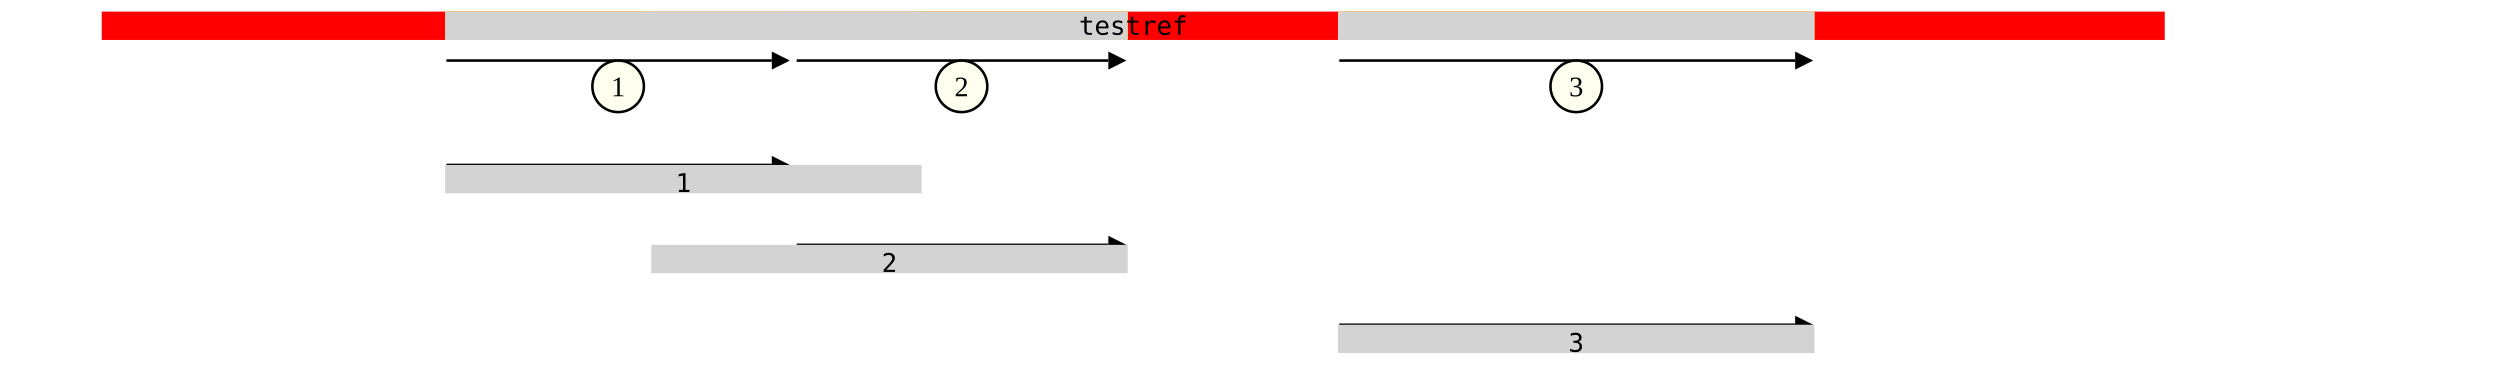
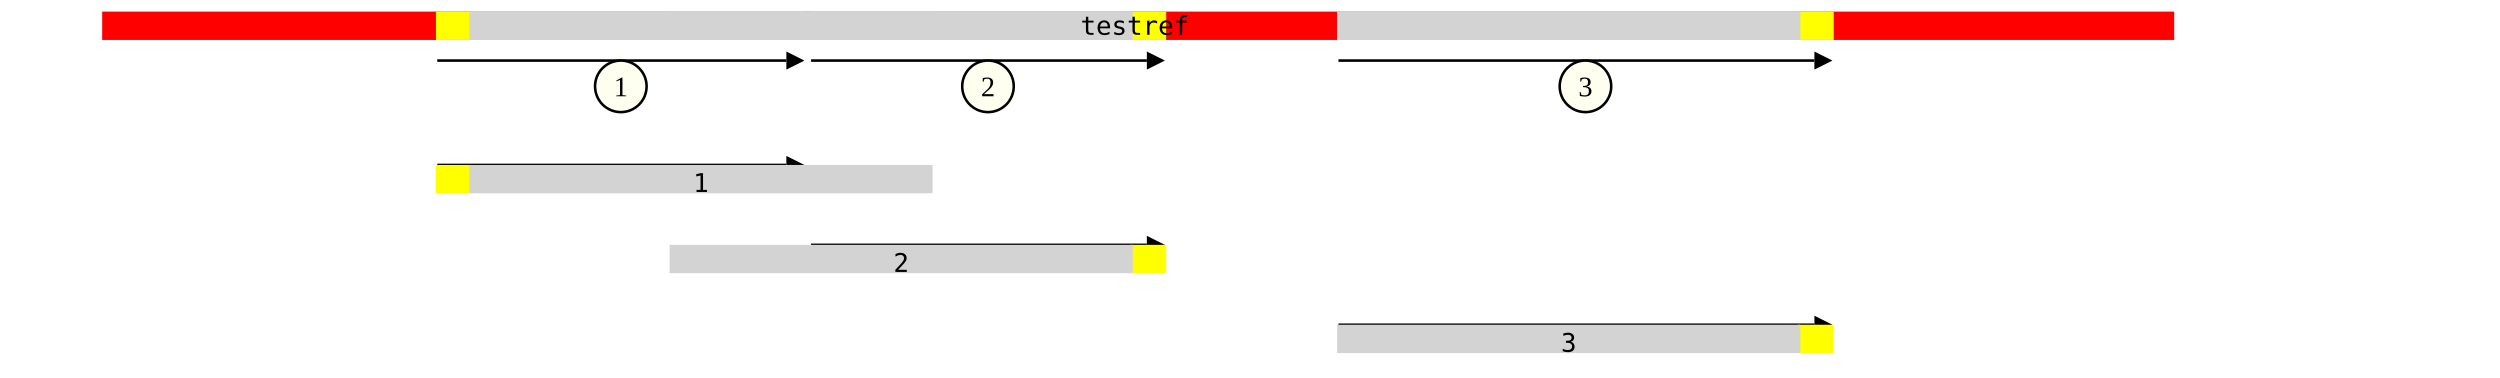
<svg xmlns="http://www.w3.org/2000/svg" width="970.0" height="146.5" viewBox="0.0 -146.5 970.0 146.5">
  <defs>
</defs>
  <g transform="translate(0 -131.5)">
    <g transform="translate(0.0 0)">
-       <rect x="39.973" y="-10" width="799.451" height="10" fill="red" stroke="red" />
+       <rect x="40.147" y="-10" width="802.937" height="10" fill="red" stroke="red" />
    </g>
    <g transform="translate(0.0 0)">
-       <rect x="173.214" y="-10" width="133.242" height="10" fill="yellow" stroke="yellow" />
+       <rect x="169.653" y="-10" width="142.457" height="10" fill="yellow" stroke="yellow" />
    </g>
    <g transform="translate(0.0 0)">
-       <rect x="309.121" y="-10" width="127.912" height="10" fill="yellow" stroke="yellow" />
+       <rect x="314.7" y="-10" width="137.276" height="10" fill="yellow" stroke="yellow" />
    </g>
    <g transform="translate(0.0 0)">
-       <rect x="519.643" y="-10" width="183.874" height="10" fill="yellow" stroke="yellow" />
+       <rect x="519.319" y="-10" width="191.669" height="10" fill="yellow" stroke="yellow" />
    </g>
    <g transform="translate(0.0 0)">
-       <rect x="173.214" y="-10" width="183.874" height="10" fill="lightgray" stroke="lightgray" />
+       <rect x="182.603" y="-10" width="178.718" height="10" fill="lightgray" stroke="lightgray" />
    </g>
    <g transform="translate(0.0 0)">
-       <rect x="253.159" y="-10" width="183.874" height="10" fill="lightgray" stroke="lightgray" />
+       <rect x="260.307" y="-10" width="178.718" height="10" fill="lightgray" stroke="lightgray" />
    </g>
    <g transform="translate(0.0 0)">
-       <rect x="519.643" y="-10" width="183.874" height="10" fill="lightgray" stroke="lightgray" />
+       <rect x="519.319" y="-10" width="178.718" height="10" fill="lightgray" stroke="lightgray" />
    </g>
  </g>
  <g transform="translate(0.0 -133.0)">
-     <rect x="439.698" y="11.5" width="0.0" height="-11.5" fill="transparent" stroke="transparent" />
-     <g transform="translate(439.6978 0)">
+     <rect x="440.32" y="11.5" width="0.0" height="-11.5" fill="transparent" stroke="transparent" />
+     <g transform="translate(440.3204 0)">
      <text x="0" y="0" font-size="10" font-family="monospace" text-anchor="middle">testref</text>
    </g>
  </g>
  <g transform="translate(0 -103.0)">
    <g transform="translate(0.0 0)">
-       <path d="M173.214,-20.0 L299.456,-20.0" stroke="black" />
-       <circle cx="239.835" cy="-10.0" r="10.0" fill="ivory" stroke="black" />
-       <path d="M306.456,-20.0 L299.456,-23.5 L299.456,-16.5 L306.456,-20.0" fill="black" />
-       <text x="239.835" y="-10.0" font-size="11.0" text-anchor="middle" dy="0.35em">1</text>
+       <path d="M169.653,-20.0 L305.109,-20.0" stroke="black" />
+       <circle cx="240.881" cy="-10.0" r="10.0" fill="ivory" stroke="black" />
+       <path d="M312.109,-20.0 L305.109,-23.5 L305.109,-16.5 L312.109,-20.0" fill="black" />
+       <text x="240.881" y="-10.0" font-size="11.0" text-anchor="middle" dy="0.35em">1</text>
    </g>
    <g transform="translate(0.0 0)">
-       <path d="M309.121,-20.0 L430.033,-20.0" stroke="black" />
-       <circle cx="373.077" cy="-10.0" r="10.0" fill="ivory" stroke="black" />
-       <path d="M437.033,-20.0 L430.033,-23.5 L430.033,-16.5 L437.033,-20.0" fill="black" />
-       <text x="373.077" y="-10.0" font-size="11.0" text-anchor="middle" dy="0.35em">2</text>
+       <path d="M314.7,-20.0 L444.976,-20.0" stroke="black" />
+       <circle cx="383.338" cy="-10.0" r="10.0" fill="ivory" stroke="black" />
+       <path d="M451.976,-20.0 L444.976,-23.5 L444.976,-16.5 L451.976,-20.0" fill="black" />
+       <text x="383.338" y="-10.0" font-size="11.0" text-anchor="middle" dy="0.35em">2</text>
    </g>
    <g transform="translate(0.0 0)">
-       <path d="M519.643,-20.0 L696.516,-20.0" stroke="black" />
-       <circle cx="611.58" cy="-10.0" r="10.0" fill="ivory" stroke="black" />
-       <path d="M703.516,-20.0 L696.516,-23.5 L696.516,-16.5 L703.516,-20.0" fill="black" />
-       <text x="611.58" y="-10.0" font-size="11.0" text-anchor="middle" dy="0.35em">3</text>
+       <path d="M519.319,-20.0 L703.988,-20.0" stroke="black" />
+       <circle cx="615.154" cy="-10.0" r="10.0" fill="ivory" stroke="black" />
+       <path d="M710.988,-20.0 L703.988,-23.5 L703.988,-16.5 L710.988,-20.0" fill="black" />
+       <text x="615.154" y="-10.0" font-size="11.0" text-anchor="middle" dy="0.35em">3</text>
    </g>
  </g>
  <g transform="translate(0 -92.0)">
    <g transform="translate(0.0 0)">
-       <path d="M173.214,9.5 L299.456,9.5" stroke="black" />
-       <path d="M306.456,9.5 L299.456,6.0 L299.456,13.0 L306.456,9.5" fill="black" />
+       <path d="M169.653,9.5 L305.109,9.5" stroke="black" />
+       <path d="M312.109,9.5 L305.109,6.0 L305.109,13.0 L312.109,9.5" fill="black" />
    </g>
  </g>
  <g transform="translate(0 -72.0)">
    <g transform="translate(0.0 0)">
-       <rect x="173.214" y="-10" width="183.874" height="10" fill="lightgrey" stroke="lightgrey" />
-       <g transform="translate(265.1511 0)">
+       <rect x="169.653" y="-10" width="12.951" height="10" fill="yellow" stroke="yellow" />
+     </g>
+     <g transform="translate(0.0 0)">
+       <rect x="182.603" y="-10" width="178.718" height="10" fill="lightgrey" stroke="lightgrey" />
+       <g transform="translate(271.9626 0)">
        <text x="0" y="0" font-size="10" font-family="monospace" text-anchor="middle">1</text>
      </g>
    </g>
  </g>
  <g transform="translate(0 -61.0)">
    <g transform="translate(0.0 0)">
-       <path d="M309.121,9.5 L430.033,9.5" stroke="black" />
-       <path d="M437.033,9.5 L430.033,6.0 L430.033,13.0 L437.033,9.5" fill="black" />
+       <path d="M314.7,9.5 L444.976,9.5" stroke="black" />
+       <path d="M451.976,9.5 L444.976,6.0 L444.976,13.0 L451.976,9.5" fill="black" />
    </g>
  </g>
  <g transform="translate(0 -41.0)">
    <g transform="translate(0.0 0)">
-       <rect x="253.159" y="-10" width="183.874" height="10" fill="lightgrey" stroke="lightgrey" />
-       <g transform="translate(345.0962 0)">
+       <rect x="439.025" y="-10" width="12.951" height="10" fill="yellow" stroke="yellow" />
+     </g>
+     <g transform="translate(0.0 0)">
+       <rect x="260.307" y="-10" width="178.718" height="10" fill="lightgrey" stroke="lightgrey" />
+       <g transform="translate(349.6662 0)">
        <text x="0" y="0" font-size="10" font-family="monospace" text-anchor="middle">2</text>
      </g>
    </g>
  </g>
  <g transform="translate(0 -30.0)">
    <g transform="translate(0.0 0)">
-       <path d="M519.643,9.5 L696.516,9.5" stroke="black" />
-       <path d="M703.516,9.5 L696.516,6.0 L696.516,13.0 L703.516,9.5" fill="black" />
+       <path d="M519.319,9.5 L703.988,9.5" stroke="black" />
+       <path d="M710.988,9.5 L703.988,6.0 L703.988,13.0 L710.988,9.5" fill="black" />
    </g>
  </g>
  <g transform="translate(0 -10.0)">
    <g transform="translate(0.0 0)">
-       <rect x="519.643" y="-10" width="183.874" height="10" fill="lightgrey" stroke="lightgrey" />
-       <g transform="translate(611.5797 0)">
+       <rect x="698.037" y="-10" width="12.951" height="10" fill="yellow" stroke="yellow" />
+     </g>
+     <g transform="translate(0.0 0)">
+       <rect x="519.319" y="-10" width="178.718" height="10" fill="lightgrey" stroke="lightgrey" />
+       <g transform="translate(608.6782 0)">
        <text x="0" y="0" font-size="10" font-family="monospace" text-anchor="middle">3</text>
      </g>
    </g>
  </g>
</svg>
